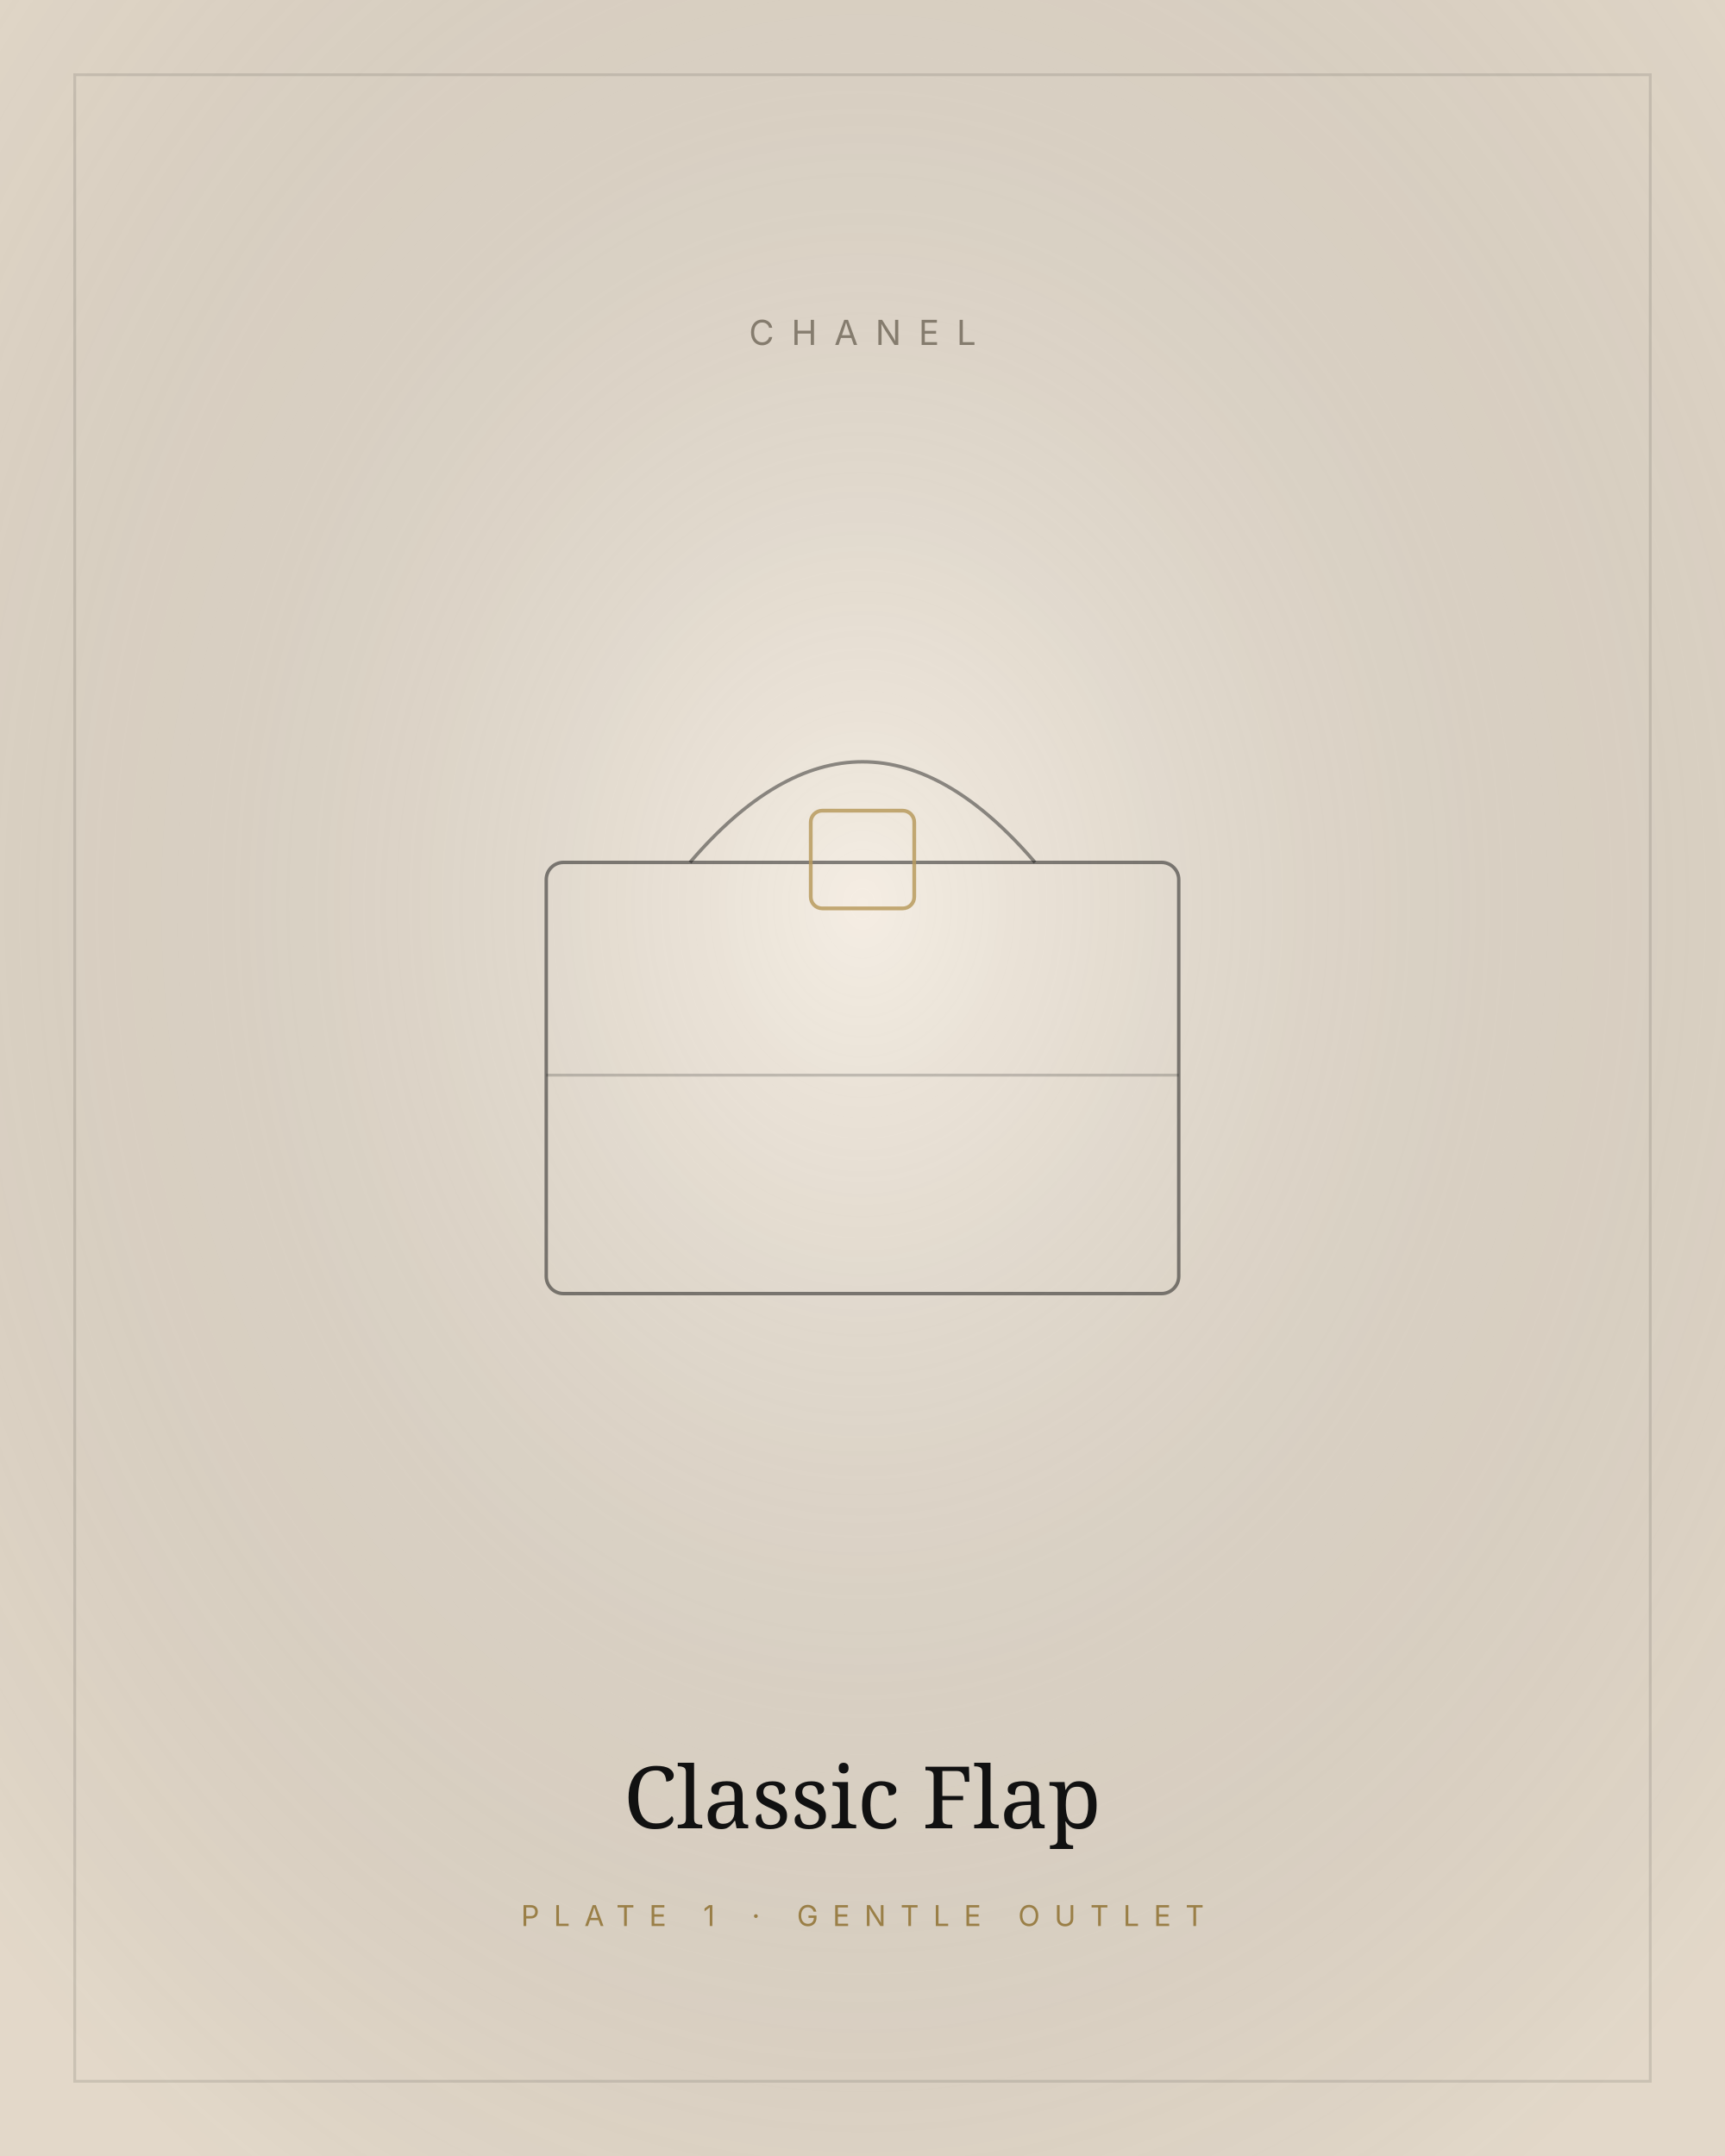
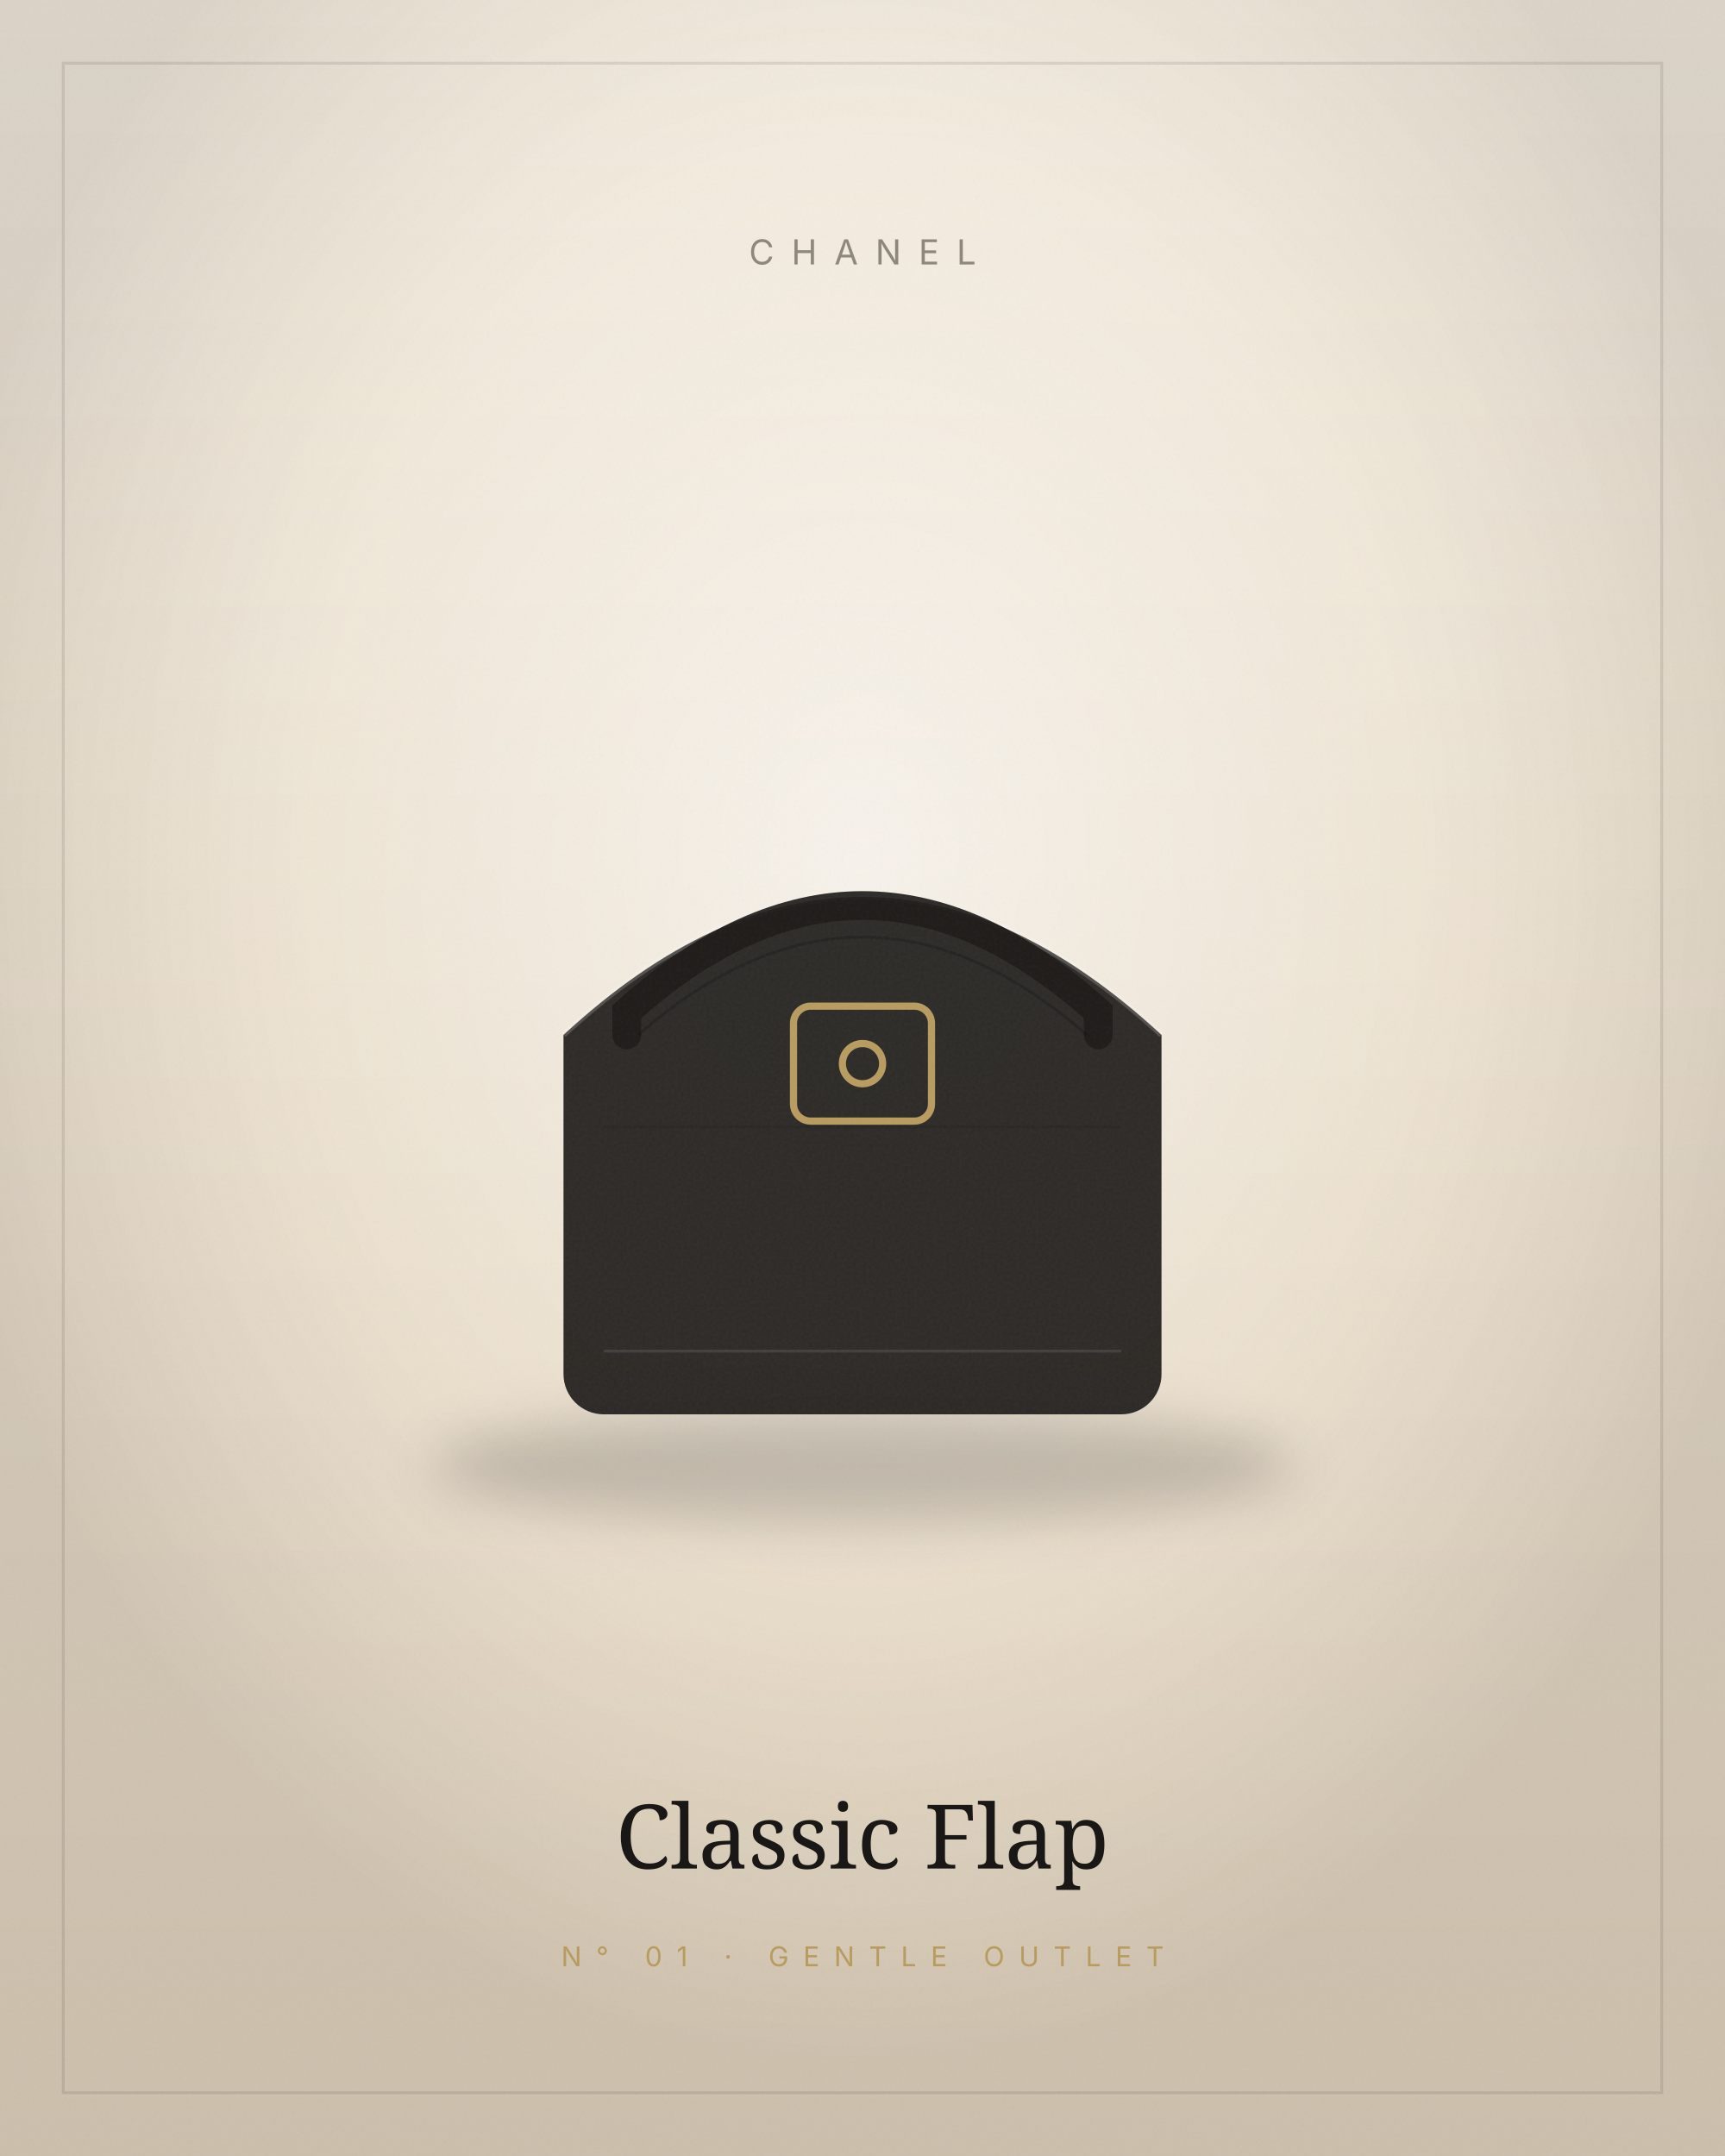
<svg xmlns="http://www.w3.org/2000/svg" width="600" height="750" viewBox="0 0 600 750">
  <defs>
-     <radialGradient id="v" cx="50%" cy="42%" r="70%">
-       <stop offset="0" stop-color="#ffffff" stop-opacity="0.35" />
-       <stop offset="1" stop-color="#000000" stop-opacity="0.05" />
+     <linearGradient id="bg" x1="0" y1="0" x2="0" y2="1">
+       <stop offset="0" stop-color="#f3ebdd" />
+       <stop offset="1" stop-color="#e3d4be" />
+     </linearGradient>
+     <radialGradient id="spot" cx="50%" cy="40%" r="55%">
+       <stop offset="0" stop-color="#ffffff" stop-opacity="0.55" />
+       <stop offset="0.6" stop-color="#ffffff" stop-opacity="0.08" />
+       <stop offset="1" stop-color="#000000" stop-opacity="0.10" />
    </radialGradient>
+     <filter id="soft" x="-50%" y="-50%" width="200%" height="200%">
+       <feGaussianBlur stdDeviation="9" />
+     </filter>
+     <filter id="grain">
+       <feTurbulence type="fractalNoise" baseFrequency="0.9" numOctaves="2" stitchTiles="stitch" />
+       <feColorMatrix type="saturate" values="0" />
+     </filter>
  </defs>
-   <rect width="600" height="750" fill="#efe4d4" />
-   <rect width="600" height="750" fill="url(#v)" />
-   <rect x="26" y="26" width="548" height="698" fill="none" stroke="rgba(17,17,17,0.12)" />
-   <rect x="190" y="300" width="220" height="150" rx="6" fill="none" stroke="rgba(17,17,17,0.5)" stroke-width="1.2" />
-   <path d="M240 300 q60 -70 120 0" fill="none" stroke="rgba(17,17,17,0.45)" stroke-width="1.2" />
-   <rect x="282" y="282" width="36" height="34" rx="4" fill="none" stroke="rgba(184,155,94,0.85)" stroke-width="1.3" />
-   <line x1="190" y1="374" x2="410" y2="374" stroke="rgba(17,17,17,0.2)" />
-   <text x="300" y="120" text-anchor="middle" font-family="Inter, Helvetica, sans-serif" font-size="12" fill="#857c6e" letter-spacing="6">CHANEL</text>
-   <text x="300" y="636" text-anchor="middle" font-family="Georgia, 'Cormorant Garamond', serif" font-size="30" fill="#111111">Classic Flap</text>
-   <text x="300" y="670" text-anchor="middle" font-family="Inter, Helvetica, sans-serif" font-size="10" fill="#9a7f47" letter-spacing="5">PLATE 1 · GENTLE OUTLET</text>
+   <rect width="600" height="750" fill="url(#bg)" />
+   <rect width="600" height="750" fill="url(#spot)" />
+   <g>
+     <ellipse cx="300" cy="510" rx="150" ry="20" fill="rgba(20,16,10,0.18)" filter="url(#soft)" />
+     <path d="M196 360 q104 -96 208 0 v118 a14 14 0 0 1 -14 14 H210 a14 14 0 0 1 -14 -14 Z" fill="#1c1a18" opacity="0.92" />
+     <path d="M196 360 q104 -96 208 0" fill="none" stroke="rgba(255,255,255,0.18)" stroke-width="2" />
+     <path d="M218 360 v-8 q82 -74 164 0 v8" fill="none" stroke="#1c1a18" stroke-width="10" stroke-linecap="round" opacity="0.92" />
+     <path d="M222 360 q78 -68 156 0" fill="none" stroke="rgba(0,0,0,0.18)" stroke-width="1" />
+     <rect x="276" y="350" width="48" height="40" rx="6" fill="none" stroke="#b89b5e" stroke-width="2.5" />
+     <circle cx="300" cy="370" r="7" fill="none" stroke="#b89b5e" stroke-width="2.5" />
+     <line x1="210" y1="392" x2="390" y2="392" stroke="rgba(0,0,0,0.10)" stroke-width="1" />
+     <line x1="210" y1="470" x2="390" y2="470" stroke="rgba(255,255,255,0.10)" stroke-width="1" />
+   </g>
+   <rect width="600" height="750" filter="url(#grain)" opacity="0.05" />
+   <rect x="22" y="22" width="556" height="706" fill="none" stroke="rgba(20,16,10,0.10)" />
+   <text x="300" y="92" text-anchor="middle" font-family="Inter, Helvetica, sans-serif" font-size="12" letter-spacing="6" fill="rgba(20,16,10,0.45)">CHANEL</text>
+   <text x="300" y="650" text-anchor="middle" font-family="Georgia, 'Cormorant Garamond', serif" font-size="31" fill="#1a1816">Classic Flap</text>
+   <text x="300" y="684" text-anchor="middle" font-family="Inter, Helvetica, sans-serif" font-size="9.5" letter-spacing="5" fill="#b89b5e">N° 01 · GENTLE OUTLET</text>
</svg>
